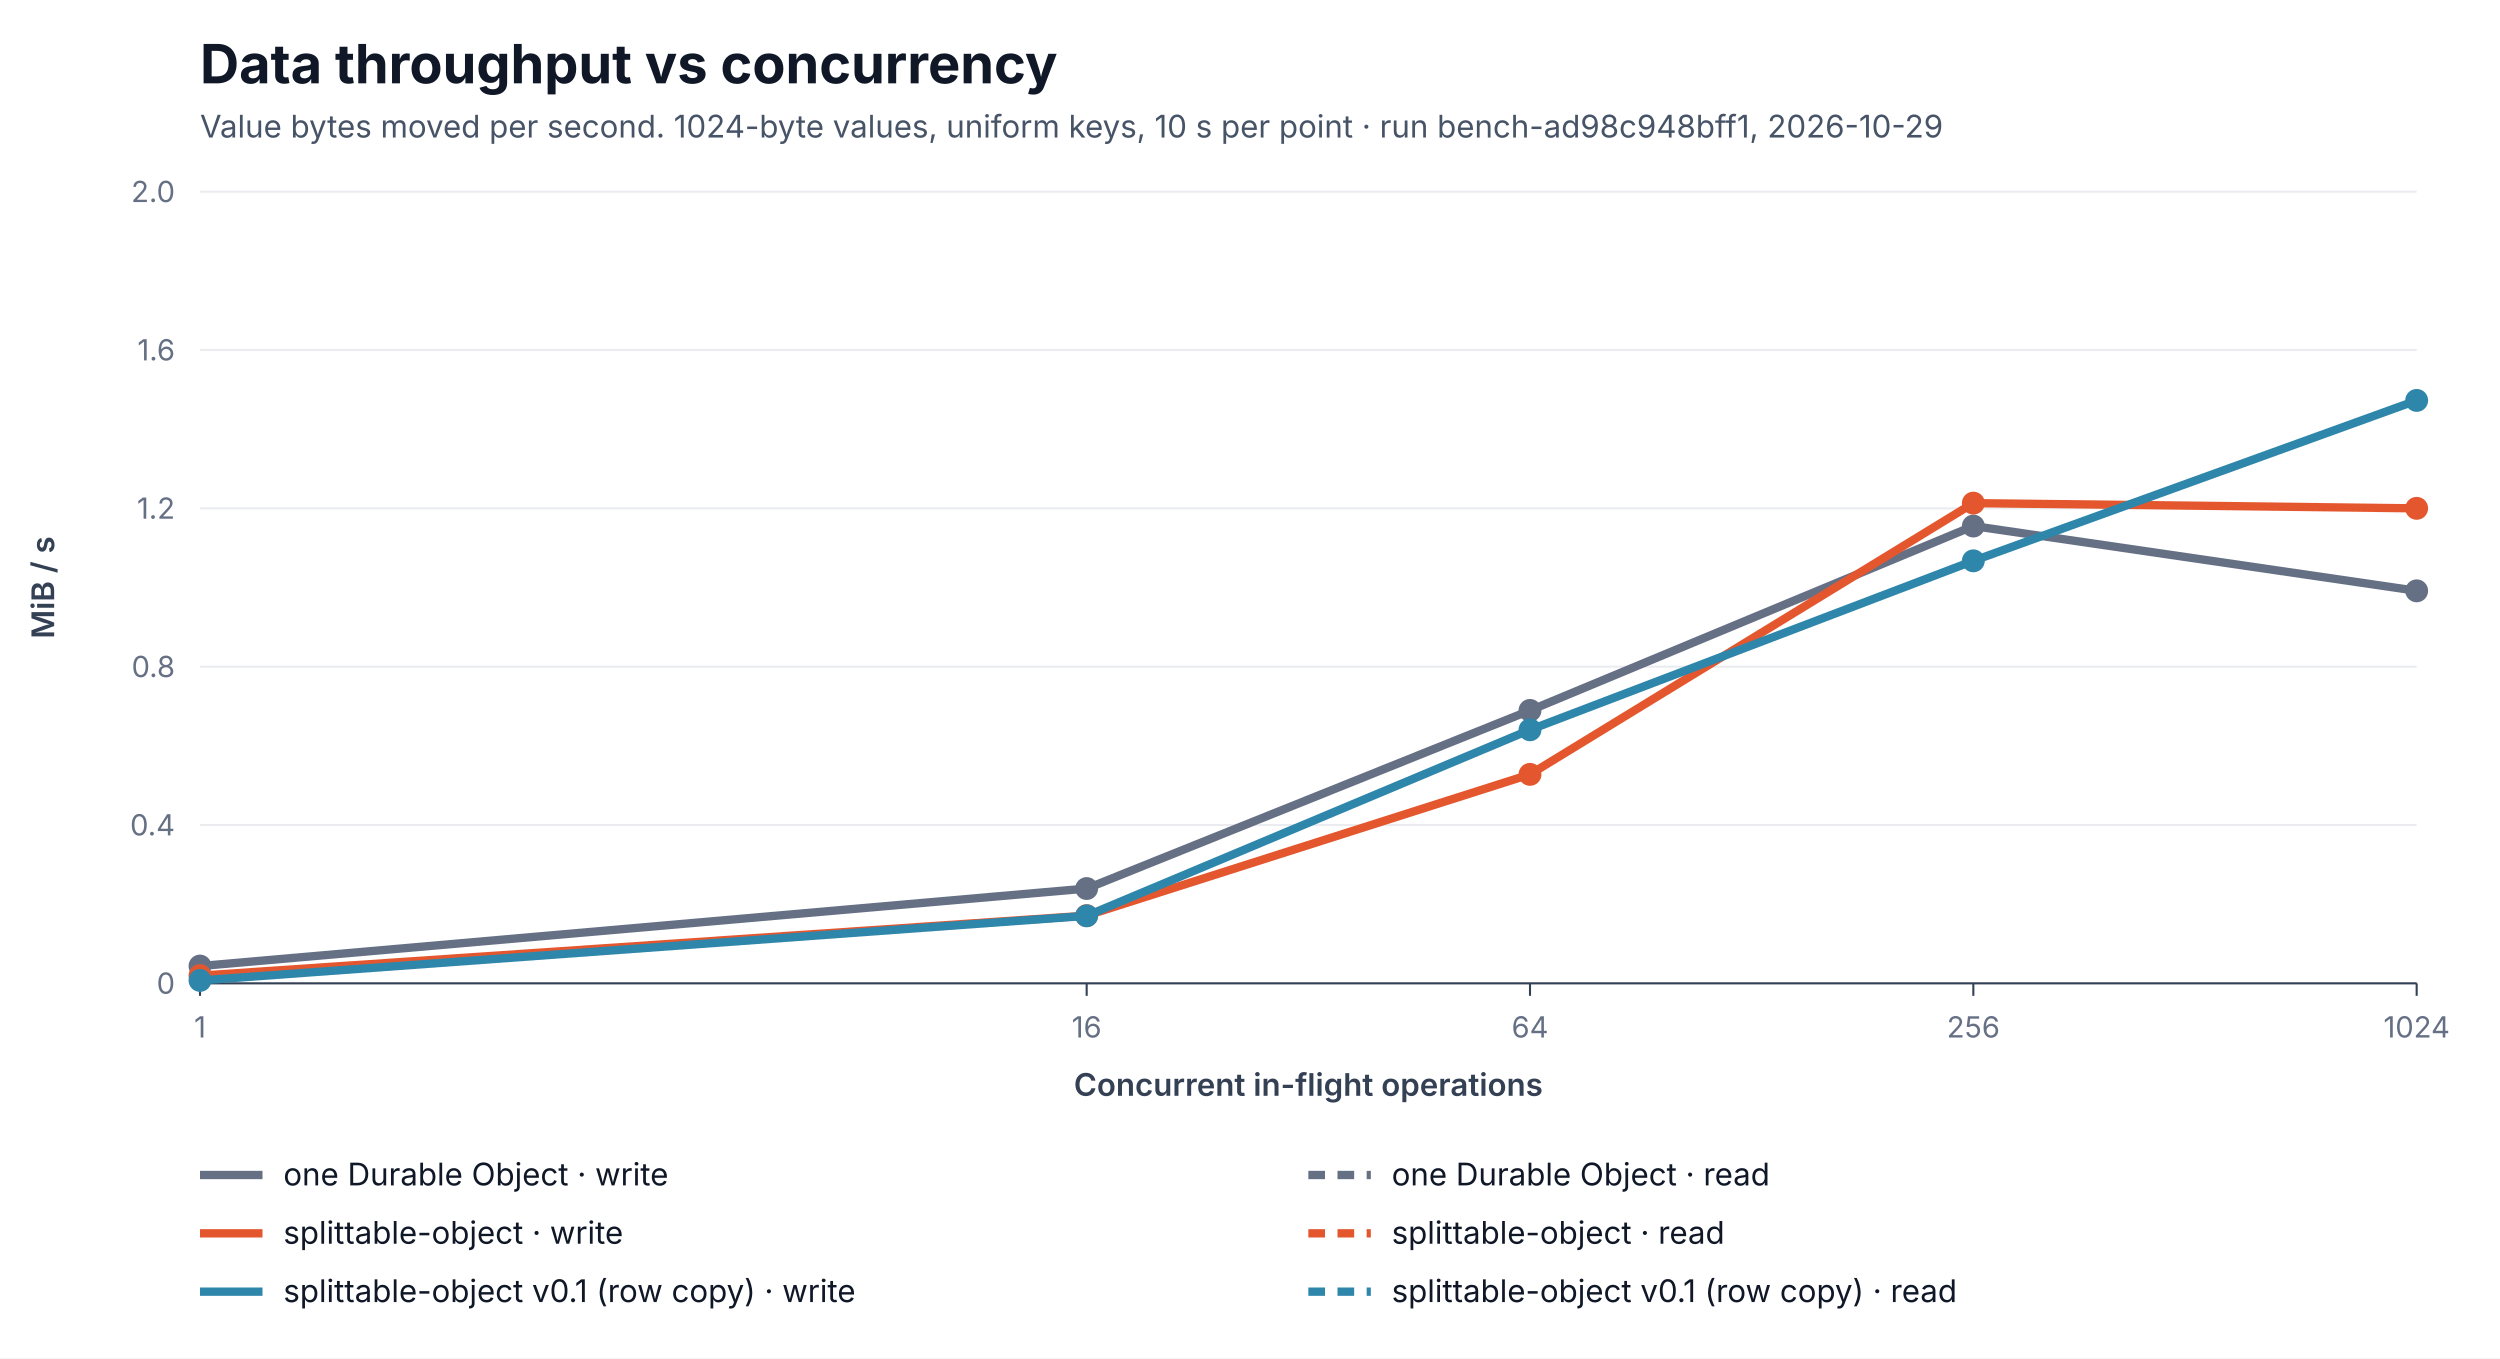
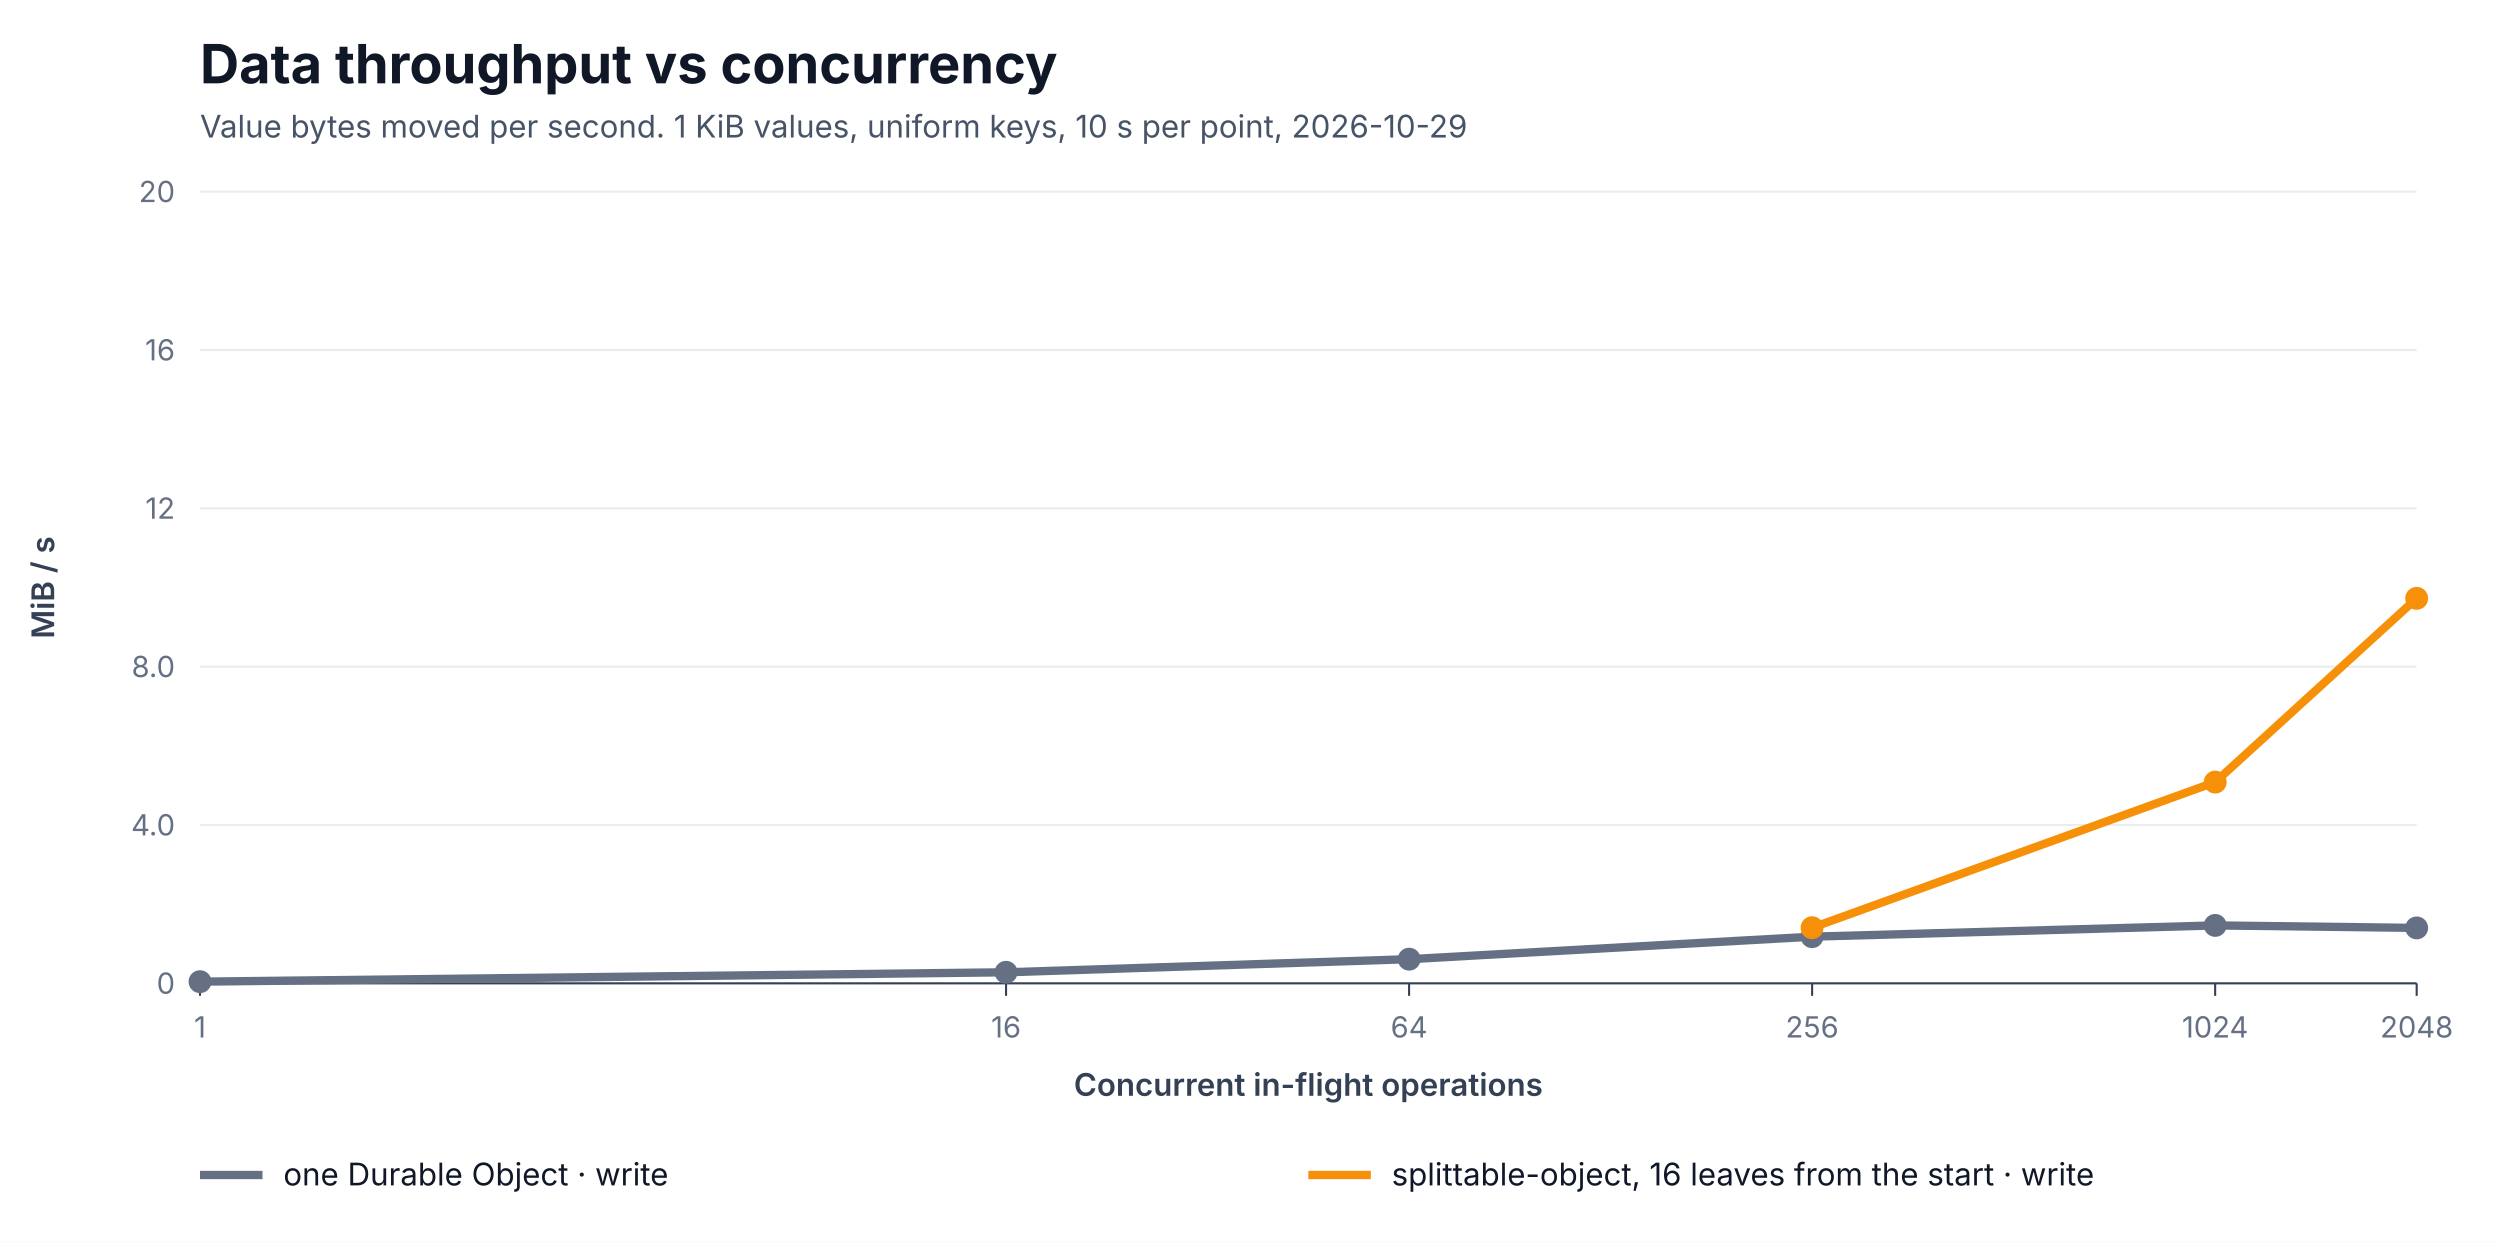
- <svg xmlns="http://www.w3.org/2000/svg" width="1200" height="652" viewBox="0 0 1200 652">
+ <svg xmlns="http://www.w3.org/2000/svg" width="1200" height="596" viewBox="0 0 1200 596">
  <style>text{font-family:Inter,ui-sans-serif,system-ui,-apple-system,sans-serif;fill:#101828}.title{font-size:26px;font-weight:700}.sub{font-size:15px;fill:#475467}.tick{font-size:14px;fill:#667085}.label{font-size:15px;font-weight:600;fill:#344054}.legend{font-size:15px}.grid{stroke:#eaecf0}.axisline{stroke:#344054}</style>
-   <rect width="1200" height="652" fill="#fff" />
+   <rect width="1200" height="596" fill="#fff" />
  <text x="96" y="40" class="title">Data throughput vs concurrency</text>
-   <text x="96" y="66" class="sub">Value bytes moved per second. 1024-byte values, uniform keys, 10 s per point · run bench-ad98c948bff1, 2026-10-29</text>
+   <text x="96" y="66" class="sub">Value bytes moved per second. 1 KiB values, uniform keys, 10 s per point, 2026-10-29</text>
  <line x1="96" x2="1160" y1="472" y2="472" class="grid" />
  <text x="84" y="477" text-anchor="end" class="tick">0</text>
  <line x1="96" x2="1160" y1="396" y2="396" class="grid" />
-   <text x="84" y="401" text-anchor="end" class="tick">0.4</text>
+   <text x="84" y="401" text-anchor="end" class="tick">4.0</text>
  <line x1="96" x2="1160" y1="320" y2="320" class="grid" />
-   <text x="84" y="325" text-anchor="end" class="tick">0.8</text>
+   <text x="84" y="325" text-anchor="end" class="tick">8.0</text>
  <line x1="96" x2="1160" y1="244" y2="244" class="grid" />
-   <text x="84" y="249" text-anchor="end" class="tick">1.2</text>
+   <text x="84" y="249" text-anchor="end" class="tick">12</text>
  <line x1="96" x2="1160" y1="168" y2="168" class="grid" />
-   <text x="84" y="173" text-anchor="end" class="tick">1.6</text>
+   <text x="84" y="173" text-anchor="end" class="tick">16</text>
  <line x1="96" x2="1160" y1="92" y2="92" class="grid" />
-   <text x="84" y="97" text-anchor="end" class="tick">2.0</text>
+   <text x="84" y="97" text-anchor="end" class="tick">20</text>
  <line x1="96" x2="1160" y1="472" y2="472" class="axisline" />
  <line x1="96" x2="96" y1="472" y2="478" class="axisline" />
  <text x="96" y="498" text-anchor="middle" class="tick">1</text>
-   <line x1="521.6" x2="521.6" y1="472" y2="478" class="axisline" />
-   <text x="521.6" y="498" text-anchor="middle" class="tick">16</text>
-   <line x1="734.4" x2="734.4" y1="472" y2="478" class="axisline" />
-   <text x="734.4" y="498" text-anchor="middle" class="tick">64</text>
-   <line x1="947.2" x2="947.2" y1="472" y2="478" class="axisline" />
-   <text x="947.2" y="498" text-anchor="middle" class="tick">256</text>
+   <line x1="482.909" x2="482.909" y1="472" y2="478" class="axisline" />
+   <text x="482.909" y="498" text-anchor="middle" class="tick">16</text>
+   <line x1="676.364" x2="676.364" y1="472" y2="478" class="axisline" />
+   <text x="676.364" y="498" text-anchor="middle" class="tick">64</text>
+   <line x1="869.818" x2="869.818" y1="472" y2="478" class="axisline" />
+   <text x="869.818" y="498" text-anchor="middle" class="tick">256</text>
+   <line x1="1063.273" x2="1063.273" y1="472" y2="478" class="axisline" />
+   <text x="1063.273" y="498" text-anchor="middle" class="tick">1024</text>
  <line x1="1160" x2="1160" y1="472" y2="478" class="axisline" />
-   <text x="1160" y="498" text-anchor="middle" class="tick">1024</text>
-   <polyline points="96.0,463.7 521.6,426.5 734.4,341.0 947.2,252.5 1160.0,283.6" fill="none" stroke="#667085" stroke-width="4" stroke-linejoin="round" />
-   <circle cx="96.0" cy="463.7" r="5.5" fill="#667085" />
-   <circle cx="521.6" cy="426.5" r="5.5" fill="#667085" />
-   <circle cx="734.4" cy="341.0" r="5.5" fill="#667085" />
-   <circle cx="947.2" cy="252.5" r="5.5" fill="#667085" />
-   <circle cx="1160.0" cy="283.6" r="5.5" fill="#667085" />
-   <polyline points="96.0,468.3 521.6,439.5 734.4,371.7 947.2,241.5 1160.0,244.0" fill="none" stroke="#e4572e" stroke-width="4" stroke-linejoin="round" />
-   <circle cx="96.0" cy="468.3" r="5.5" fill="#e4572e" />
-   <circle cx="521.6" cy="439.5" r="5.5" fill="#e4572e" />
-   <circle cx="734.4" cy="371.7" r="5.5" fill="#e4572e" />
-   <circle cx="947.2" cy="241.5" r="5.5" fill="#e4572e" />
-   <circle cx="1160.0" cy="244.0" r="5.5" fill="#e4572e" />
-   <polyline points="96.0,470.6 521.6,439.6 734.4,350.3 947.2,269.2 1160.0,192.2" fill="none" stroke="#2e86ab" stroke-width="4" stroke-linejoin="round" />
-   <circle cx="96.0" cy="470.6" r="5.5" fill="#2e86ab" />
-   <circle cx="521.6" cy="439.6" r="5.5" fill="#2e86ab" />
-   <circle cx="734.4" cy="350.3" r="5.5" fill="#2e86ab" />
-   <circle cx="947.2" cy="269.2" r="5.5" fill="#2e86ab" />
-   <circle cx="1160.0" cy="192.2" r="5.5" fill="#2e86ab" />
+   <text x="1160" y="498" text-anchor="middle" class="tick">2048</text>
+   <polyline points="96.0,471.2 482.9,466.7 676.4,460.4 869.8,449.6 1063.3,444.2 1160.0,445.4" fill="none" stroke="#667085" stroke-width="4" stroke-linejoin="round" />
+   <circle cx="96.0" cy="471.2" r="5.5" fill="#667085" />
+   <circle cx="482.9" cy="466.7" r="5.5" fill="#667085" />
+   <circle cx="676.4" cy="460.4" r="5.5" fill="#667085" />
+   <circle cx="869.8" cy="449.6" r="5.5" fill="#667085" />
+   <circle cx="1063.3" cy="444.2" r="5.5" fill="#667085" />
+   <circle cx="1160.0" cy="445.4" r="5.5" fill="#667085" />
+   <polyline points="869.8,445.3 1063.3,375.4 1160.0,287.2" fill="none" stroke="#f79009" stroke-width="4" stroke-linejoin="round" />
+   <circle cx="869.8" cy="445.3" r="5.5" fill="#f79009" />
+   <circle cx="1063.3" cy="375.4" r="5.5" fill="#f79009" />
+   <circle cx="1160.0" cy="287.2" r="5.5" fill="#f79009" />
  <text x="628" y="526" text-anchor="middle" class="label">Concurrent in-flight operations</text>
  <text transform="translate(26,282) rotate(-90)" text-anchor="middle" class="label">MiB / s</text>
  <g transform="translate(96,564)">
    <line x1="0" x2="30" y1="0" y2="0" stroke="#667085" stroke-width="4" />
    <text x="40" y="5" class="legend">one Durable Object · write</text>
  </g>
  <g transform="translate(628,564)">
-     <line x1="0" x2="30" y1="0" y2="0" stroke="#667085" stroke-width="4" stroke-dasharray="8 6" />
-     <text x="40" y="5" class="legend">one Durable Object · read</text>
-   </g>
-   <g transform="translate(96,592)">
-     <line x1="0" x2="30" y1="0" y2="0" stroke="#e4572e" stroke-width="4" />
-     <text x="40" y="5" class="legend">splittable-object · write</text>
-   </g>
-   <g transform="translate(628,592)">
-     <line x1="0" x2="30" y1="0" y2="0" stroke="#e4572e" stroke-width="4" stroke-dasharray="8 6" />
-     <text x="40" y="5" class="legend">splittable-object · read</text>
-   </g>
-   <g transform="translate(96,620)">
-     <line x1="0" x2="30" y1="0" y2="0" stroke="#2e86ab" stroke-width="4" />
-     <text x="40" y="5" class="legend">splittable-object v0.1 (row copy) · write</text>
-   </g>
-   <g transform="translate(628,620)">
-     <line x1="0" x2="30" y1="0" y2="0" stroke="#2e86ab" stroke-width="4" stroke-dasharray="8 6" />
-     <text x="40" y="5" class="legend">splittable-object v0.1 (row copy) · read</text>
+     <line x1="0" x2="30" y1="0" y2="0" stroke="#f79009" stroke-width="4" />
+     <text x="40" y="5" class="legend">splittable-object, 16 leaves from the start · write</text>
  </g>
</svg>
